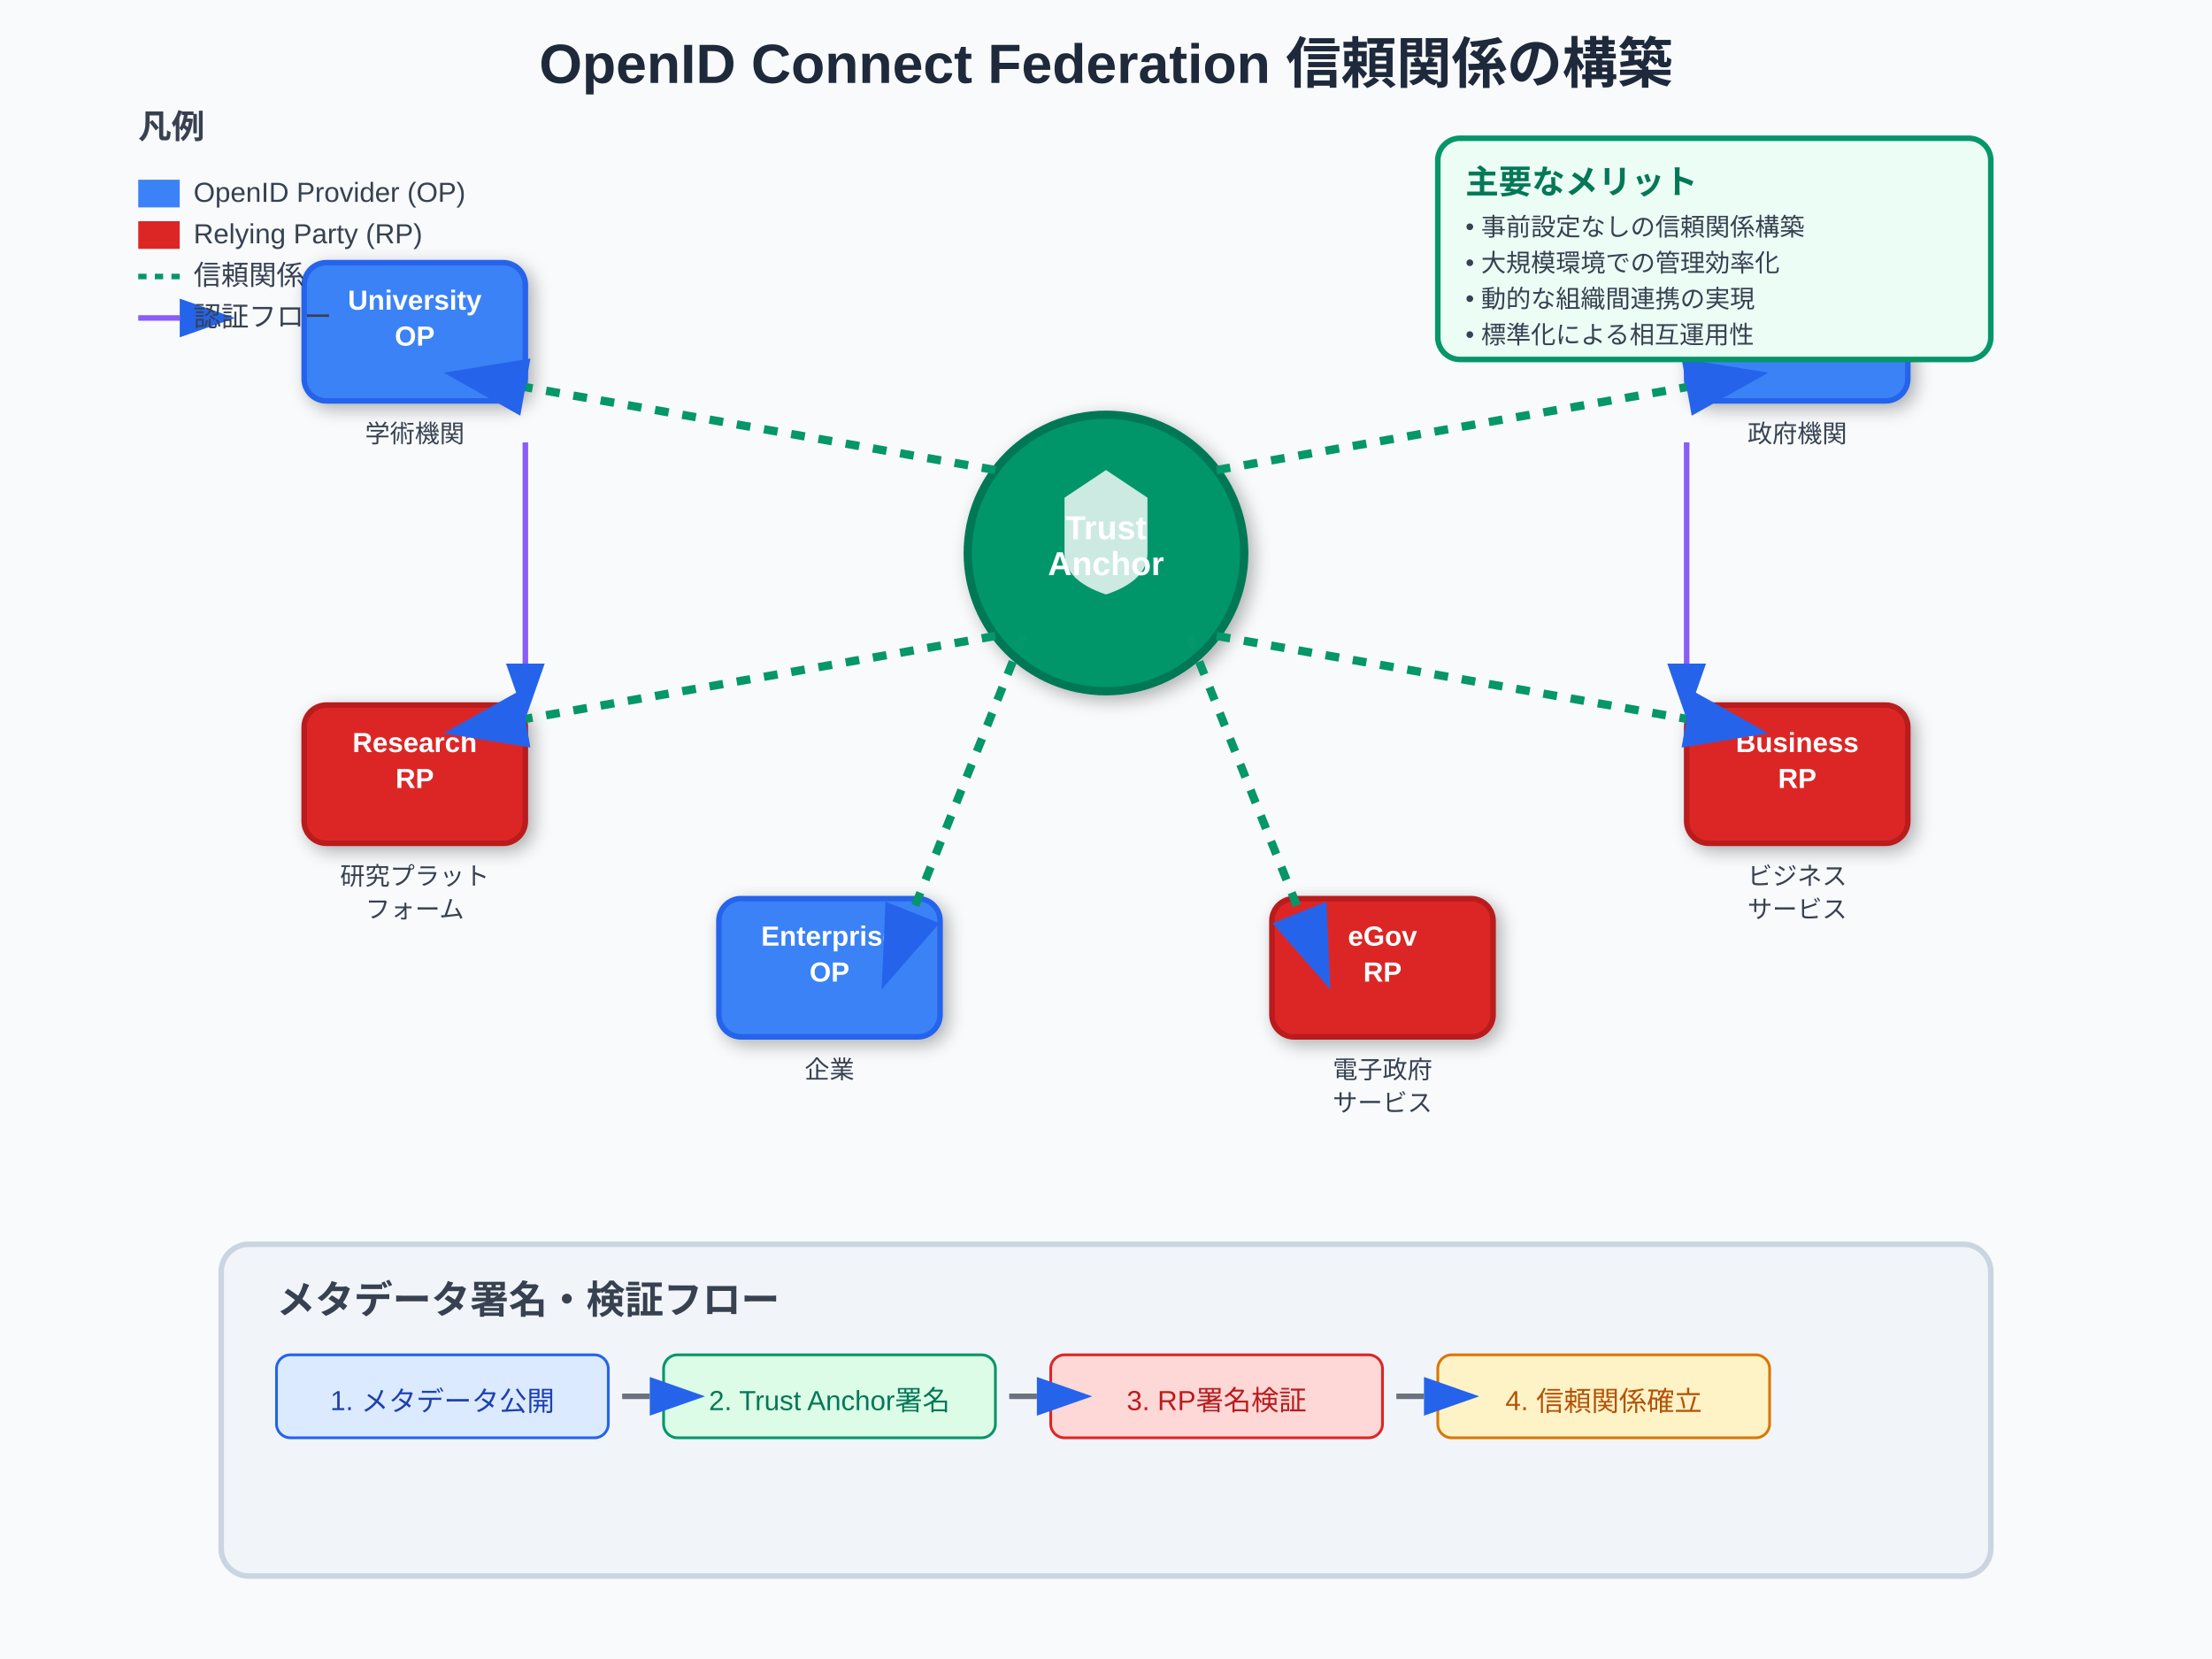
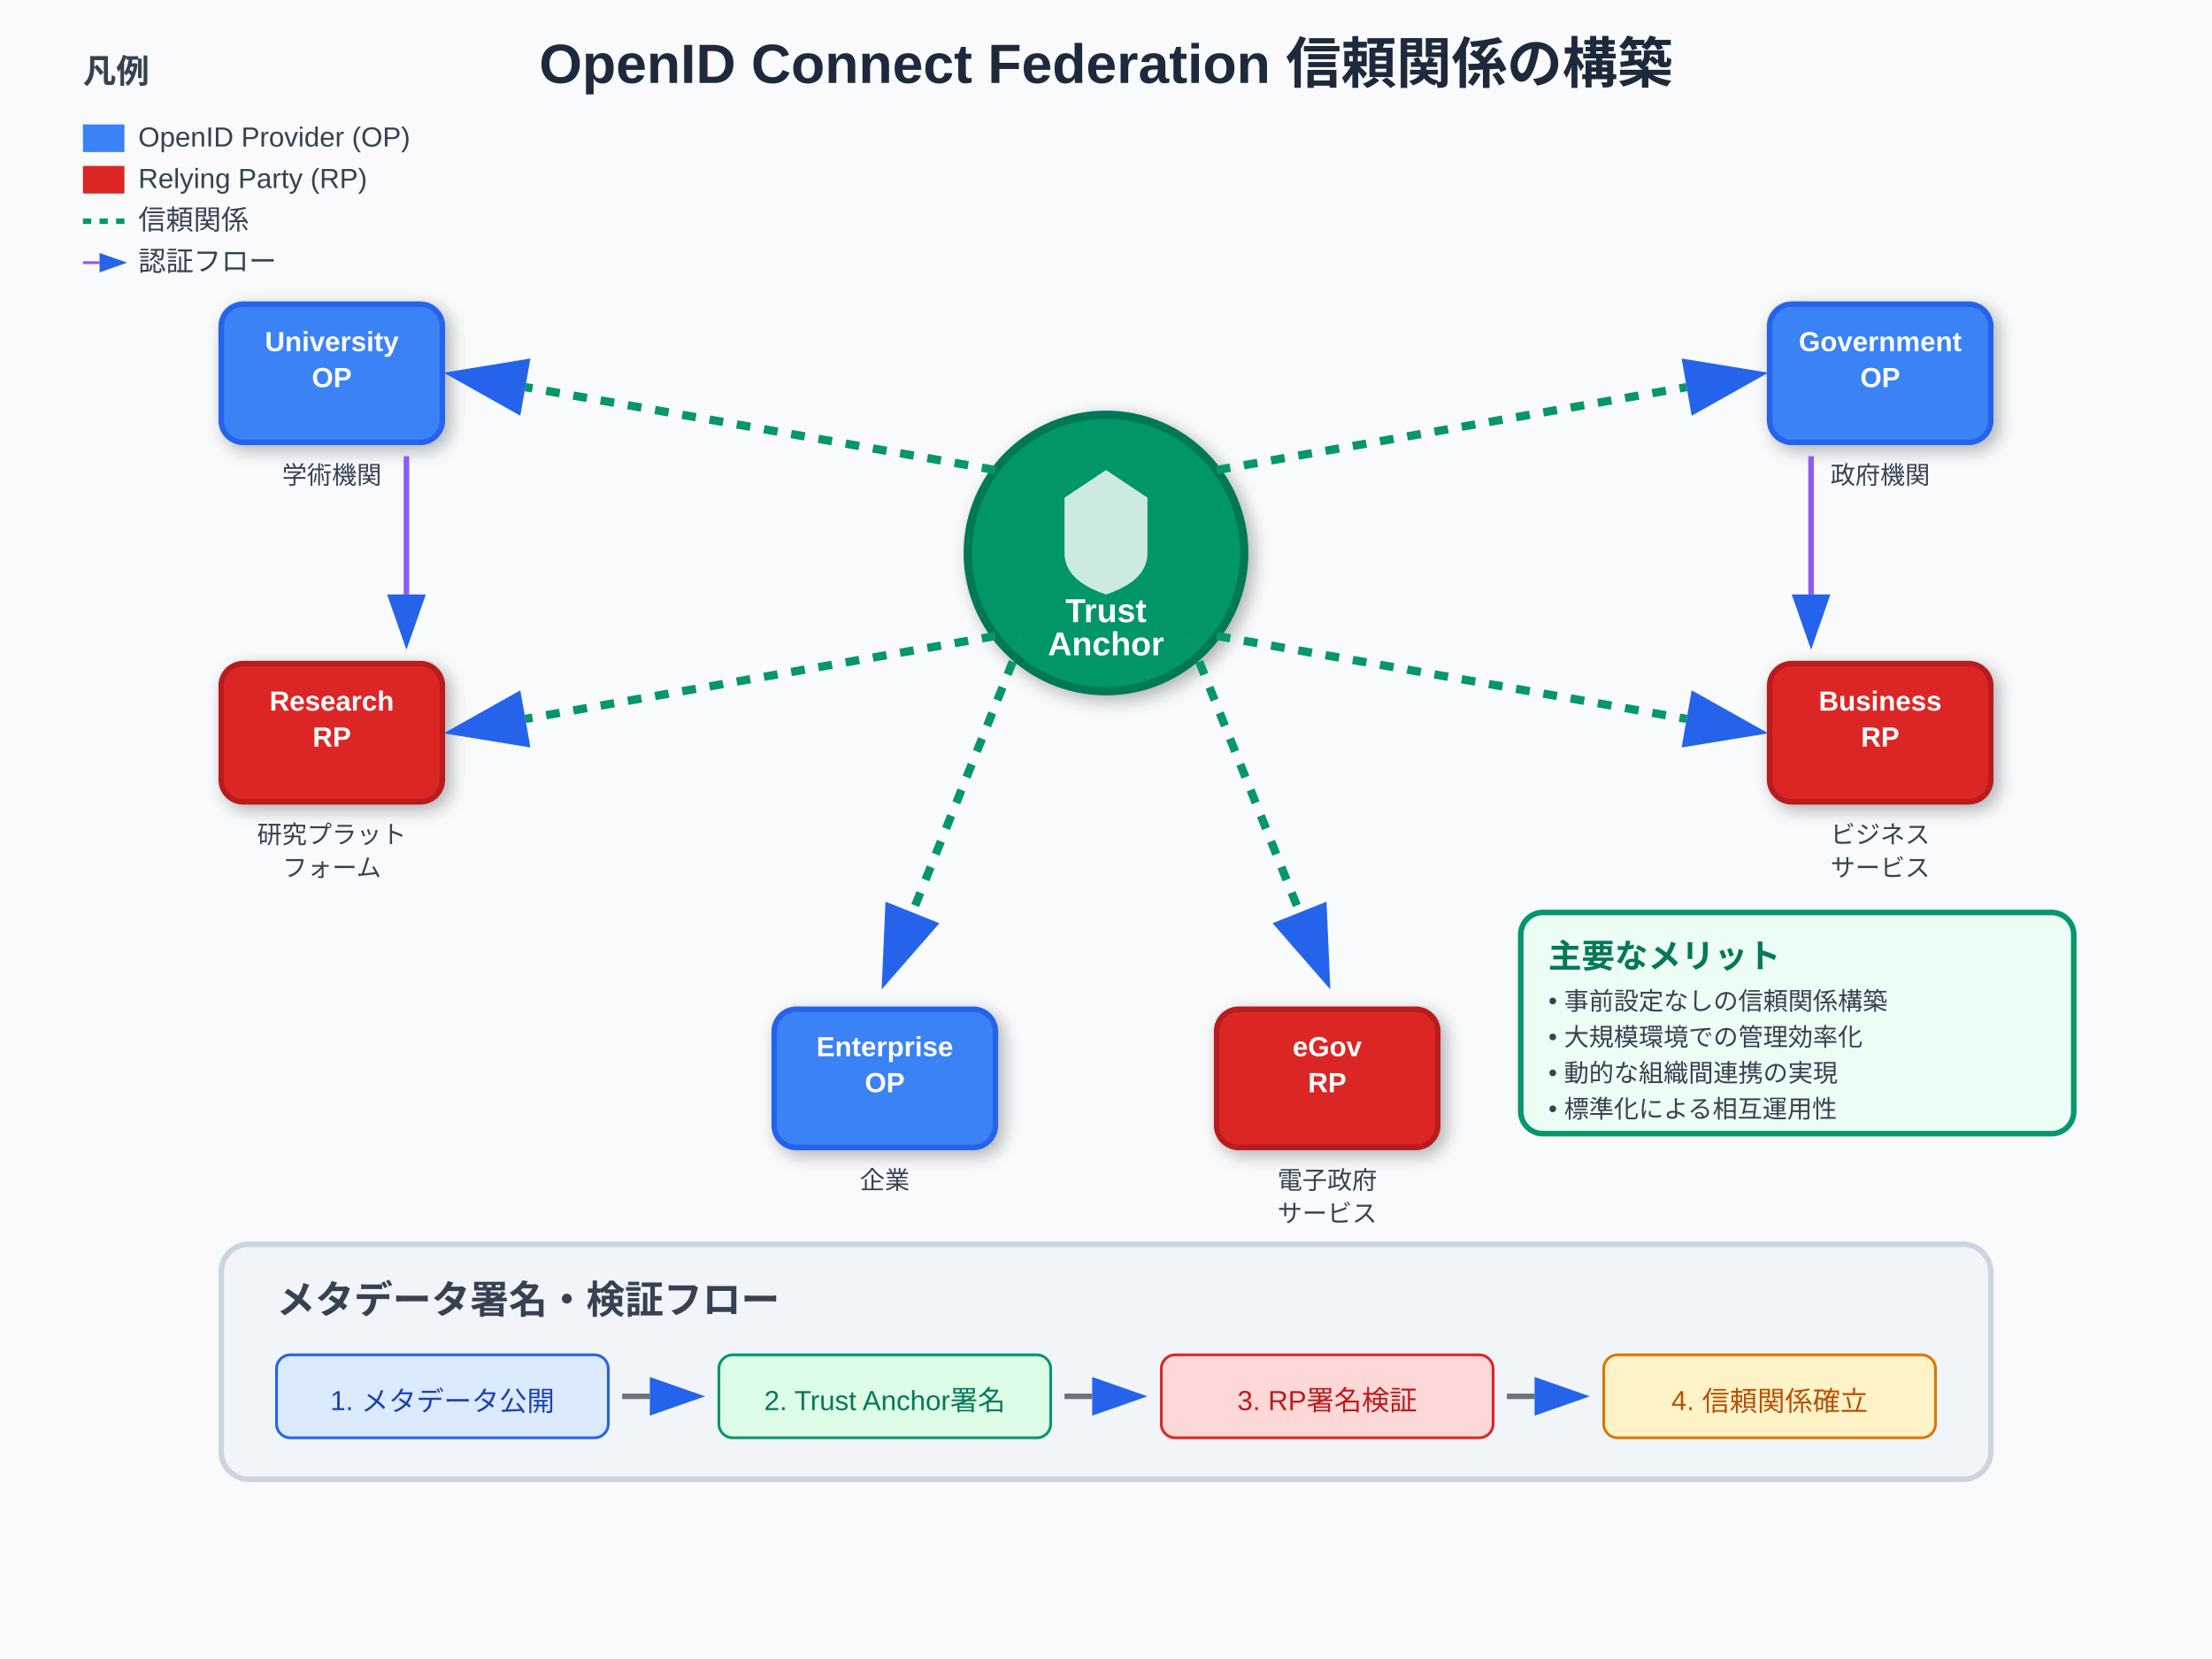
<svg xmlns="http://www.w3.org/2000/svg" viewBox="0 0 800 600">
  <defs>
    <marker id="arrowhead" markerWidth="10" markerHeight="7" refX="0" refY="3.5" orient="auto">
      <polygon points="0 0, 10 3.5, 0 7" fill="#2563eb" />
    </marker>
    <filter id="shadow" x="-50%" y="-50%" width="200%" height="200%">
      <feDropShadow dx="2" dy="2" stdDeviation="3" flood-opacity="0.3" />
    </filter>
  </defs>
  <rect width="800" height="600" fill="#f8fafc" />
  <text x="400" y="30" text-anchor="middle" class="title" fill="#1e293b" font-family="Arial, sans-serif" font-size="20" font-weight="bold">
        OpenID Connect Federation 信頼関係の構築
    </text>
  <g transform="translate(400, 200)">
    <circle cx="0" cy="0" r="50" fill="#059669" stroke="#047857" stroke-width="3" filter="url(#shadow)" />
-     <text x="0" y="-5" text-anchor="middle" fill="white" font-family="Arial, sans-serif" font-size="12" font-weight="bold">Trust</text>
-     <text x="0" y="8" text-anchor="middle" fill="white" font-family="Arial, sans-serif" font-size="12" font-weight="bold">Anchor</text>
+     <text x="0" y="25" text-anchor="middle" fill="white" font-family="Arial, sans-serif" font-size="12" font-weight="bold">Trust</text>
+     <text x="0" y="37" text-anchor="middle" fill="white" font-family="Arial, sans-serif" font-size="12" font-weight="bold">Anchor</text>
    <path d="M-15,-20 L0,-30 L15,-20 L15,0 Q15,10 0,15 Q-15,10 -15,0 Z" fill="white" opacity="0.8" />
  </g>
-   <g transform="translate(150, 120)">
+   <g transform="translate(120, 135)">
    <rect x="-40" y="-25" width="80" height="50" rx="8" fill="#3b82f6" stroke="#2563eb" stroke-width="2" filter="url(#shadow)" />
    <text x="0" y="-8" text-anchor="middle" fill="white" font-family="Arial, sans-serif" font-size="10" font-weight="bold">University</text>
    <text x="0" y="5" text-anchor="middle" fill="white" font-family="Arial, sans-serif" font-size="10" font-weight="bold">OP</text>
    <text x="0" y="40" text-anchor="middle" fill="#374151" font-family="Arial, sans-serif" font-size="9">学術機関</text>
  </g>
-   <g transform="translate(650, 120)">
+   <g transform="translate(680, 135)">
    <rect x="-40" y="-25" width="80" height="50" rx="8" fill="#3b82f6" stroke="#2563eb" stroke-width="2" filter="url(#shadow)" />
    <text x="0" y="-8" text-anchor="middle" fill="white" font-family="Arial, sans-serif" font-size="10" font-weight="bold">Government</text>
    <text x="0" y="5" text-anchor="middle" fill="white" font-family="Arial, sans-serif" font-size="10" font-weight="bold">OP</text>
    <text x="0" y="40" text-anchor="middle" fill="#374151" font-family="Arial, sans-serif" font-size="9">政府機関</text>
  </g>
-   <g transform="translate(300, 350)">
+   <g transform="translate(320, 390)">
    <rect x="-40" y="-25" width="80" height="50" rx="8" fill="#3b82f6" stroke="#2563eb" stroke-width="2" filter="url(#shadow)" />
    <text x="0" y="-8" text-anchor="middle" fill="white" font-family="Arial, sans-serif" font-size="10" font-weight="bold">Enterprise</text>
    <text x="0" y="5" text-anchor="middle" fill="white" font-family="Arial, sans-serif" font-size="10" font-weight="bold">OP</text>
    <text x="0" y="40" text-anchor="middle" fill="#374151" font-family="Arial, sans-serif" font-size="9">企業</text>
  </g>
-   <g transform="translate(150, 280)">
+   <g transform="translate(120, 265)">
    <rect x="-40" y="-25" width="80" height="50" rx="8" fill="#dc2626" stroke="#b91c1c" stroke-width="2" filter="url(#shadow)" />
    <text x="0" y="-8" text-anchor="middle" fill="white" font-family="Arial, sans-serif" font-size="10" font-weight="bold">Research</text>
    <text x="0" y="5" text-anchor="middle" fill="white" font-family="Arial, sans-serif" font-size="10" font-weight="bold">RP</text>
    <text x="0" y="40" text-anchor="middle" fill="#374151" font-family="Arial, sans-serif" font-size="9">研究プラット</text>
    <text x="0" y="52" text-anchor="middle" fill="#374151" font-family="Arial, sans-serif" font-size="9">フォーム</text>
  </g>
-   <g transform="translate(650, 280)">
+   <g transform="translate(680, 265)">
    <rect x="-40" y="-25" width="80" height="50" rx="8" fill="#dc2626" stroke="#b91c1c" stroke-width="2" filter="url(#shadow)" />
    <text x="0" y="-8" text-anchor="middle" fill="white" font-family="Arial, sans-serif" font-size="10" font-weight="bold">Business</text>
    <text x="0" y="5" text-anchor="middle" fill="white" font-family="Arial, sans-serif" font-size="10" font-weight="bold">RP</text>
    <text x="0" y="40" text-anchor="middle" fill="#374151" font-family="Arial, sans-serif" font-size="9">ビジネス</text>
    <text x="0" y="52" text-anchor="middle" fill="#374151" font-family="Arial, sans-serif" font-size="9">サービス</text>
  </g>
-   <g transform="translate(500, 350)">
+   <g transform="translate(480, 390)">
    <rect x="-40" y="-25" width="80" height="50" rx="8" fill="#dc2626" stroke="#b91c1c" stroke-width="2" filter="url(#shadow)" />
    <text x="0" y="-8" text-anchor="middle" fill="white" font-family="Arial, sans-serif" font-size="10" font-weight="bold">eGov</text>
    <text x="0" y="5" text-anchor="middle" fill="white" font-family="Arial, sans-serif" font-size="10" font-weight="bold">RP</text>
    <text x="0" y="40" text-anchor="middle" fill="#374151" font-family="Arial, sans-serif" font-size="9">電子政府</text>
    <text x="0" y="52" text-anchor="middle" fill="#374151" font-family="Arial, sans-serif" font-size="9">サービス</text>
  </g>
  <line x1="360" y1="170" x2="190" y2="140" stroke="#059669" stroke-width="3" marker-end="url(#arrowhead)" stroke-dasharray="5,5" />
  <line x1="440" y1="170" x2="610" y2="140" stroke="#059669" stroke-width="3" marker-end="url(#arrowhead)" stroke-dasharray="5,5" />
  <line x1="370" y1="230" x2="330" y2="330" stroke="#059669" stroke-width="3" marker-end="url(#arrowhead)" stroke-dasharray="5,5" />
  <line x1="360" y1="230" x2="190" y2="260" stroke="#059669" stroke-width="3" marker-end="url(#arrowhead)" stroke-dasharray="5,5" />
  <line x1="440" y1="230" x2="610" y2="260" stroke="#059669" stroke-width="3" marker-end="url(#arrowhead)" stroke-dasharray="5,5" />
  <line x1="430" y1="230" x2="470" y2="330" stroke="#059669" stroke-width="3" marker-end="url(#arrowhead)" stroke-dasharray="5,5" />
-   <line x1="190" y1="160" x2="190" y2="240" stroke="#8b5cf6" stroke-width="2" marker-end="url(#arrowhead)" />
-   <line x1="610" y1="160" x2="610" y2="240" stroke="#8b5cf6" stroke-width="2" marker-end="url(#arrowhead)" />
+   <line x1="147" y1="165" x2="147" y2="215" stroke="#8b5cf6" stroke-width="2" marker-end="url(#arrowhead)" />
+   <line x1="655" y1="165" x2="655" y2="215" stroke="#8b5cf6" stroke-width="2" marker-end="url(#arrowhead)" />
  <g transform="translate(80, 450)">
-     <rect x="0" y="0" width="640" height="120" rx="10" fill="#f1f5f9" stroke="#cbd5e1" stroke-width="2" />
+     <rect x="0" y="0" width="640" height="85" rx="10" fill="#f1f5f9" stroke="#cbd5e1" stroke-width="2" />
    <text x="20" y="25" fill="#374151" font-family="Arial, sans-serif" font-size="14" font-weight="bold">メタデータ署名・検証フロー</text>
    <g transform="translate(20, 40)">
      <rect x="0" y="0" width="120" height="30" rx="5" fill="#dbeafe" stroke="#2563eb" />
      <text x="60" y="20" text-anchor="middle" fill="#1e40af" font-family="Arial, sans-serif" font-size="10">1. メタデータ公開</text>
    </g>
-     <g transform="translate(160, 40)">
+     <g transform="translate(180, 40)">
      <rect x="0" y="0" width="120" height="30" rx="5" fill="#dcfce7" stroke="#059669" />
      <text x="60" y="20" text-anchor="middle" fill="#047857" font-family="Arial, sans-serif" font-size="10">2. Trust Anchor署名</text>
    </g>
-     <g transform="translate(300, 40)">
+     <g transform="translate(340, 40)">
      <rect x="0" y="0" width="120" height="30" rx="5" fill="#fed7d7" stroke="#dc2626" />
      <text x="60" y="20" text-anchor="middle" fill="#b91c1c" font-family="Arial, sans-serif" font-size="10">3. RP署名検証</text>
    </g>
-     <g transform="translate(440, 40)">
+     <g transform="translate(500, 40)">
      <rect x="0" y="0" width="120" height="30" rx="5" fill="#fef3c7" stroke="#d97706" />
      <text x="60" y="20" text-anchor="middle" fill="#b45309" font-family="Arial, sans-serif" font-size="10">4. 信頼関係確立</text>
    </g>
    <line x1="145" y1="55" x2="155" y2="55" stroke="#6b7280" stroke-width="2" marker-end="url(#arrowhead)" />
-     <line x1="285" y1="55" x2="295" y2="55" stroke="#6b7280" stroke-width="2" marker-end="url(#arrowhead)" />
-     <line x1="425" y1="55" x2="435" y2="55" stroke="#6b7280" stroke-width="2" marker-end="url(#arrowhead)" />
+     <line x1="305" y1="55" x2="315" y2="55" stroke="#6b7280" stroke-width="2" marker-end="url(#arrowhead)" />
+     <line x1="465" y1="55" x2="475" y2="55" stroke="#6b7280" stroke-width="2" marker-end="url(#arrowhead)" />
  </g>
-   <g transform="translate(50, 50)">
+   <g transform="translate(30, 30)">
    <text x="0" y="0" fill="#374151" font-family="Arial, sans-serif" font-size="12" font-weight="bold">凡例</text>
    <g transform="translate(0, 15)">
      <rect x="0" y="0" width="15" height="10" fill="#3b82f6" />
      <text x="20" y="8" fill="#374151" font-family="Arial, sans-serif" font-size="10">OpenID Provider (OP)</text>
    </g>
    <g transform="translate(0, 30)">
      <rect x="0" y="0" width="15" height="10" fill="#dc2626" />
      <text x="20" y="8" fill="#374151" font-family="Arial, sans-serif" font-size="10">Relying Party (RP)</text>
    </g>
    <g transform="translate(0, 45)">
      <line x1="0" y1="5" x2="15" y2="5" stroke="#059669" stroke-width="2" stroke-dasharray="3,3" />
      <text x="20" y="8" fill="#374151" font-family="Arial, sans-serif" font-size="10">信頼関係</text>
    </g>
    <g transform="translate(0, 60)">
-       <line x1="0" y1="5" x2="15" y2="5" stroke="#8b5cf6" stroke-width="2" marker-end="url(#arrowhead)" />
+       <line x1="0" y1="5" x2="6" y2="5" stroke="#8b5cf6" stroke-width="1" marker-end="url(#arrowhead)" />
      <text x="20" y="8" fill="#374151" font-family="Arial, sans-serif" font-size="10">認証フロー</text>
    </g>
  </g>
-   <g transform="translate(520, 50)">
+   <g transform="translate(550, 330)">
    <rect x="0" y="0" width="200" height="80" rx="8" fill="#ecfdf5" stroke="#059669" stroke-width="2" />
    <text x="10" y="20" fill="#047857" font-family="Arial, sans-serif" font-size="12" font-weight="bold">主要なメリット</text>
    <text x="10" y="35" fill="#374151" font-family="Arial, sans-serif" font-size="9">• 事前設定なしの信頼関係構築</text>
    <text x="10" y="48" fill="#374151" font-family="Arial, sans-serif" font-size="9">• 大規模環境での管理効率化</text>
    <text x="10" y="61" fill="#374151" font-family="Arial, sans-serif" font-size="9">• 動的な組織間連携の実現</text>
    <text x="10" y="74" fill="#374151" font-family="Arial, sans-serif" font-size="9">• 標準化による相互運用性</text>
  </g>
</svg>
